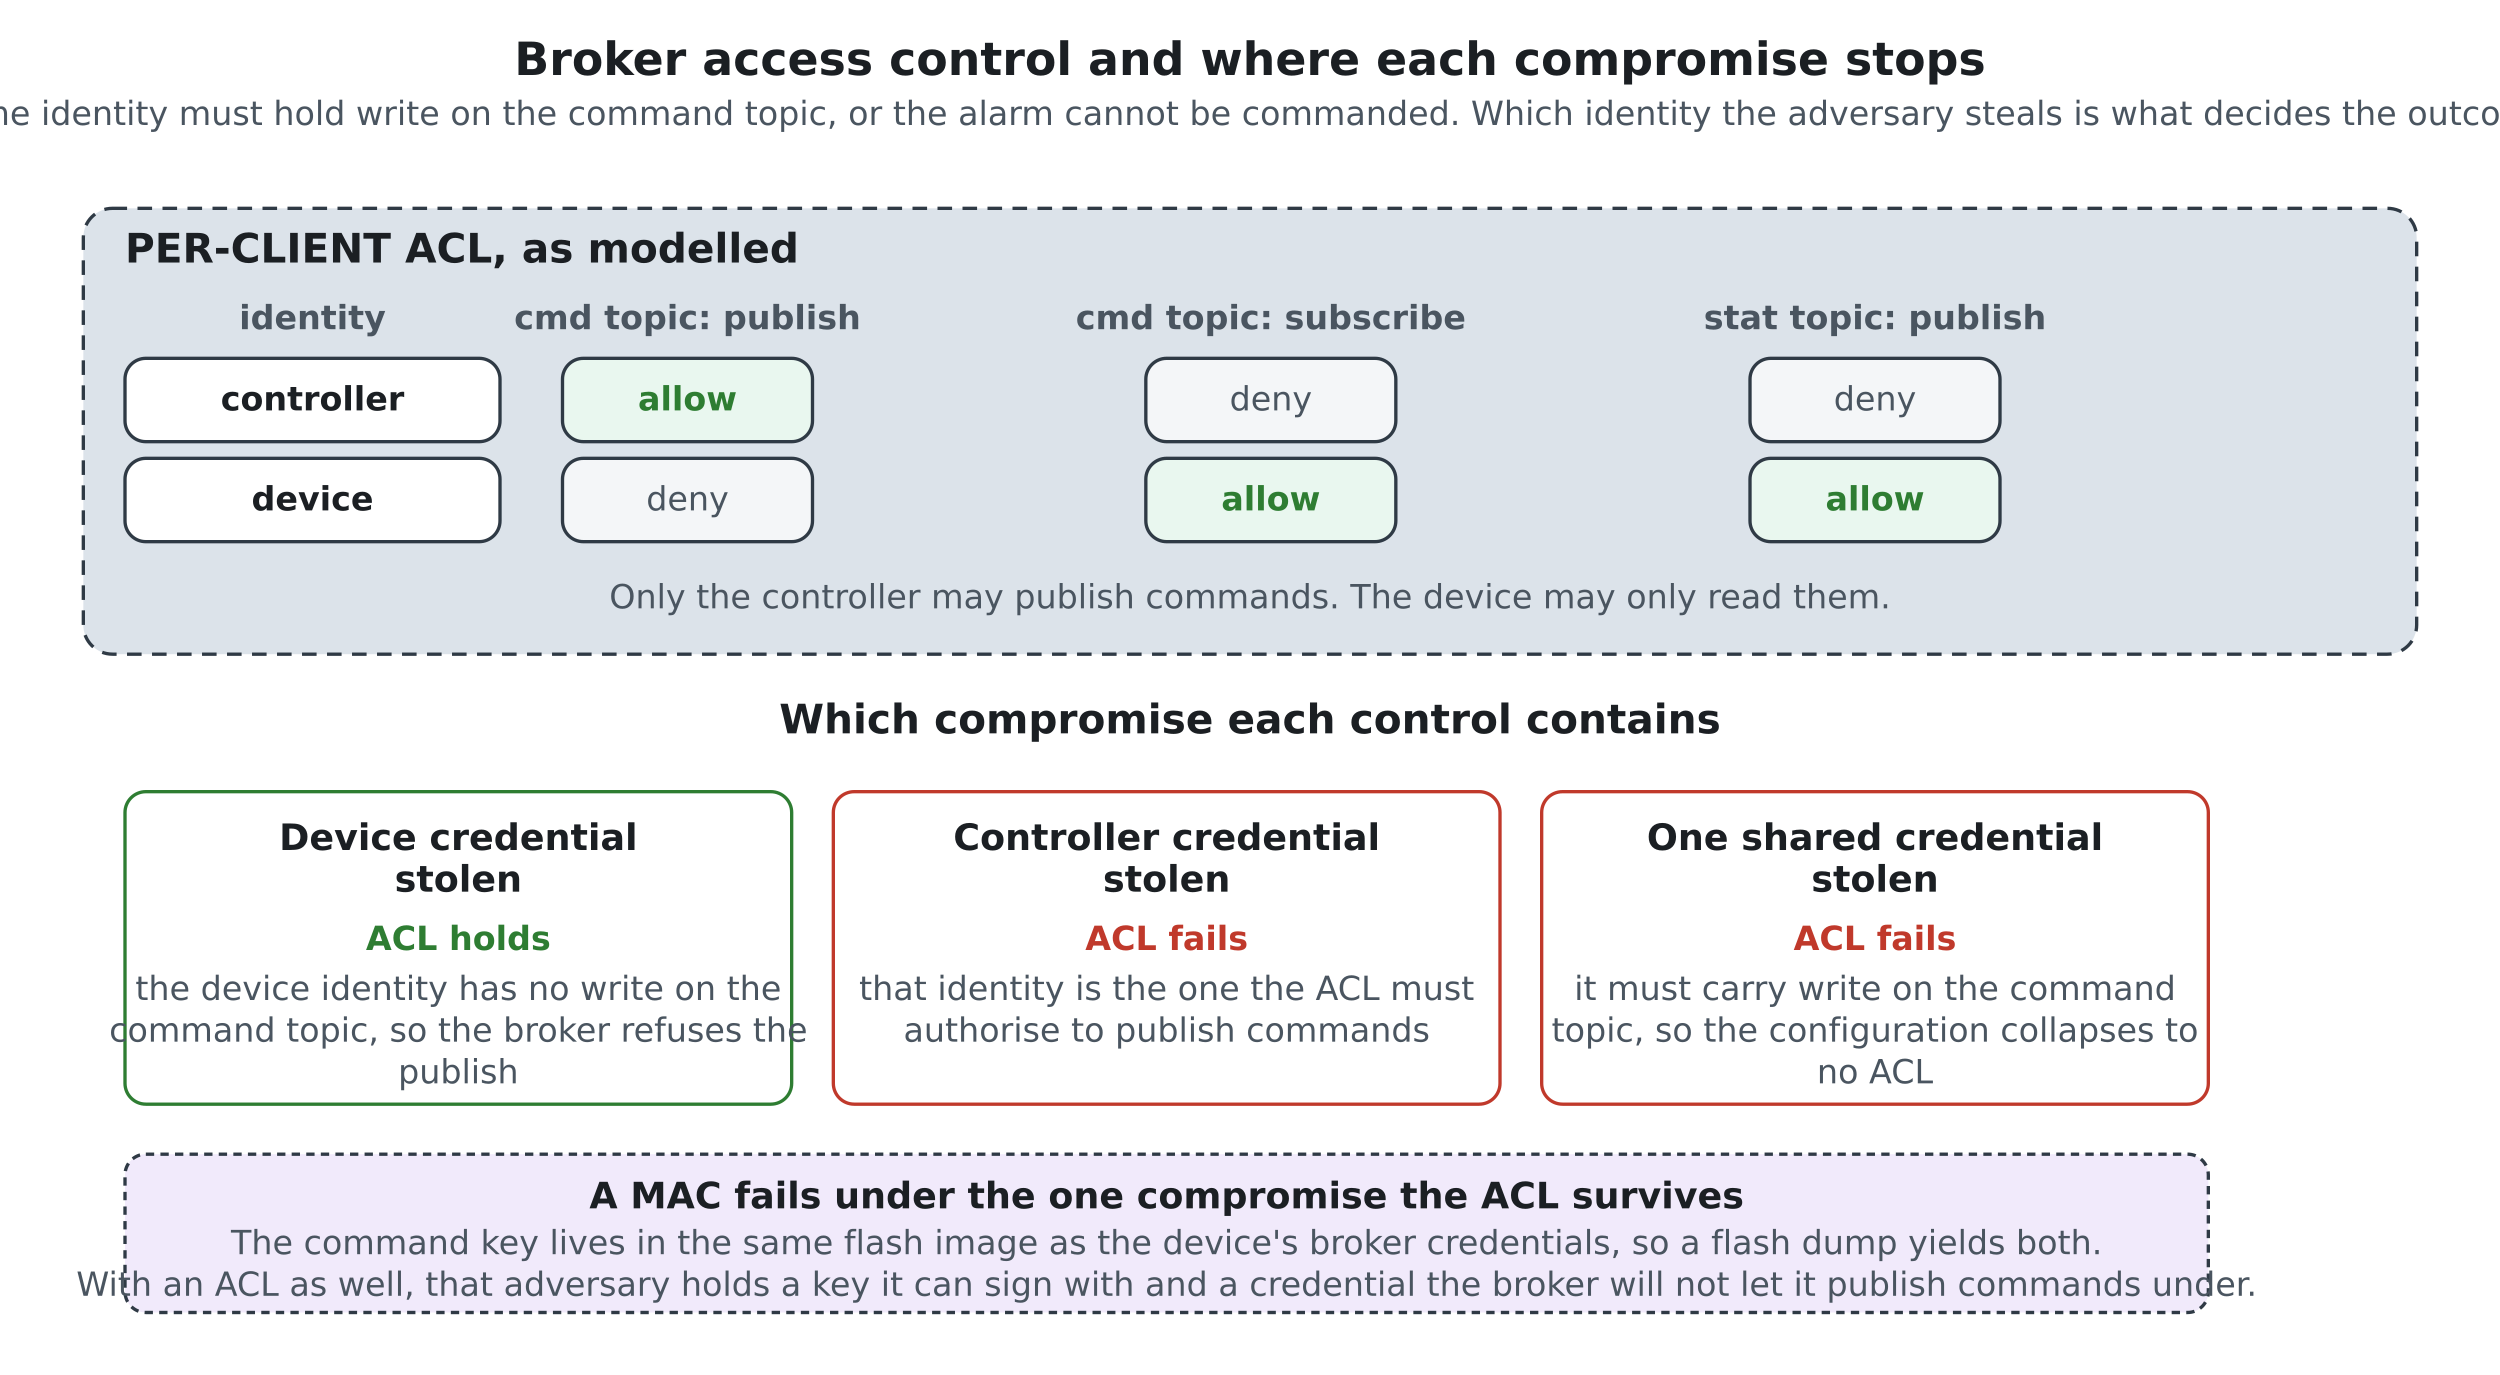
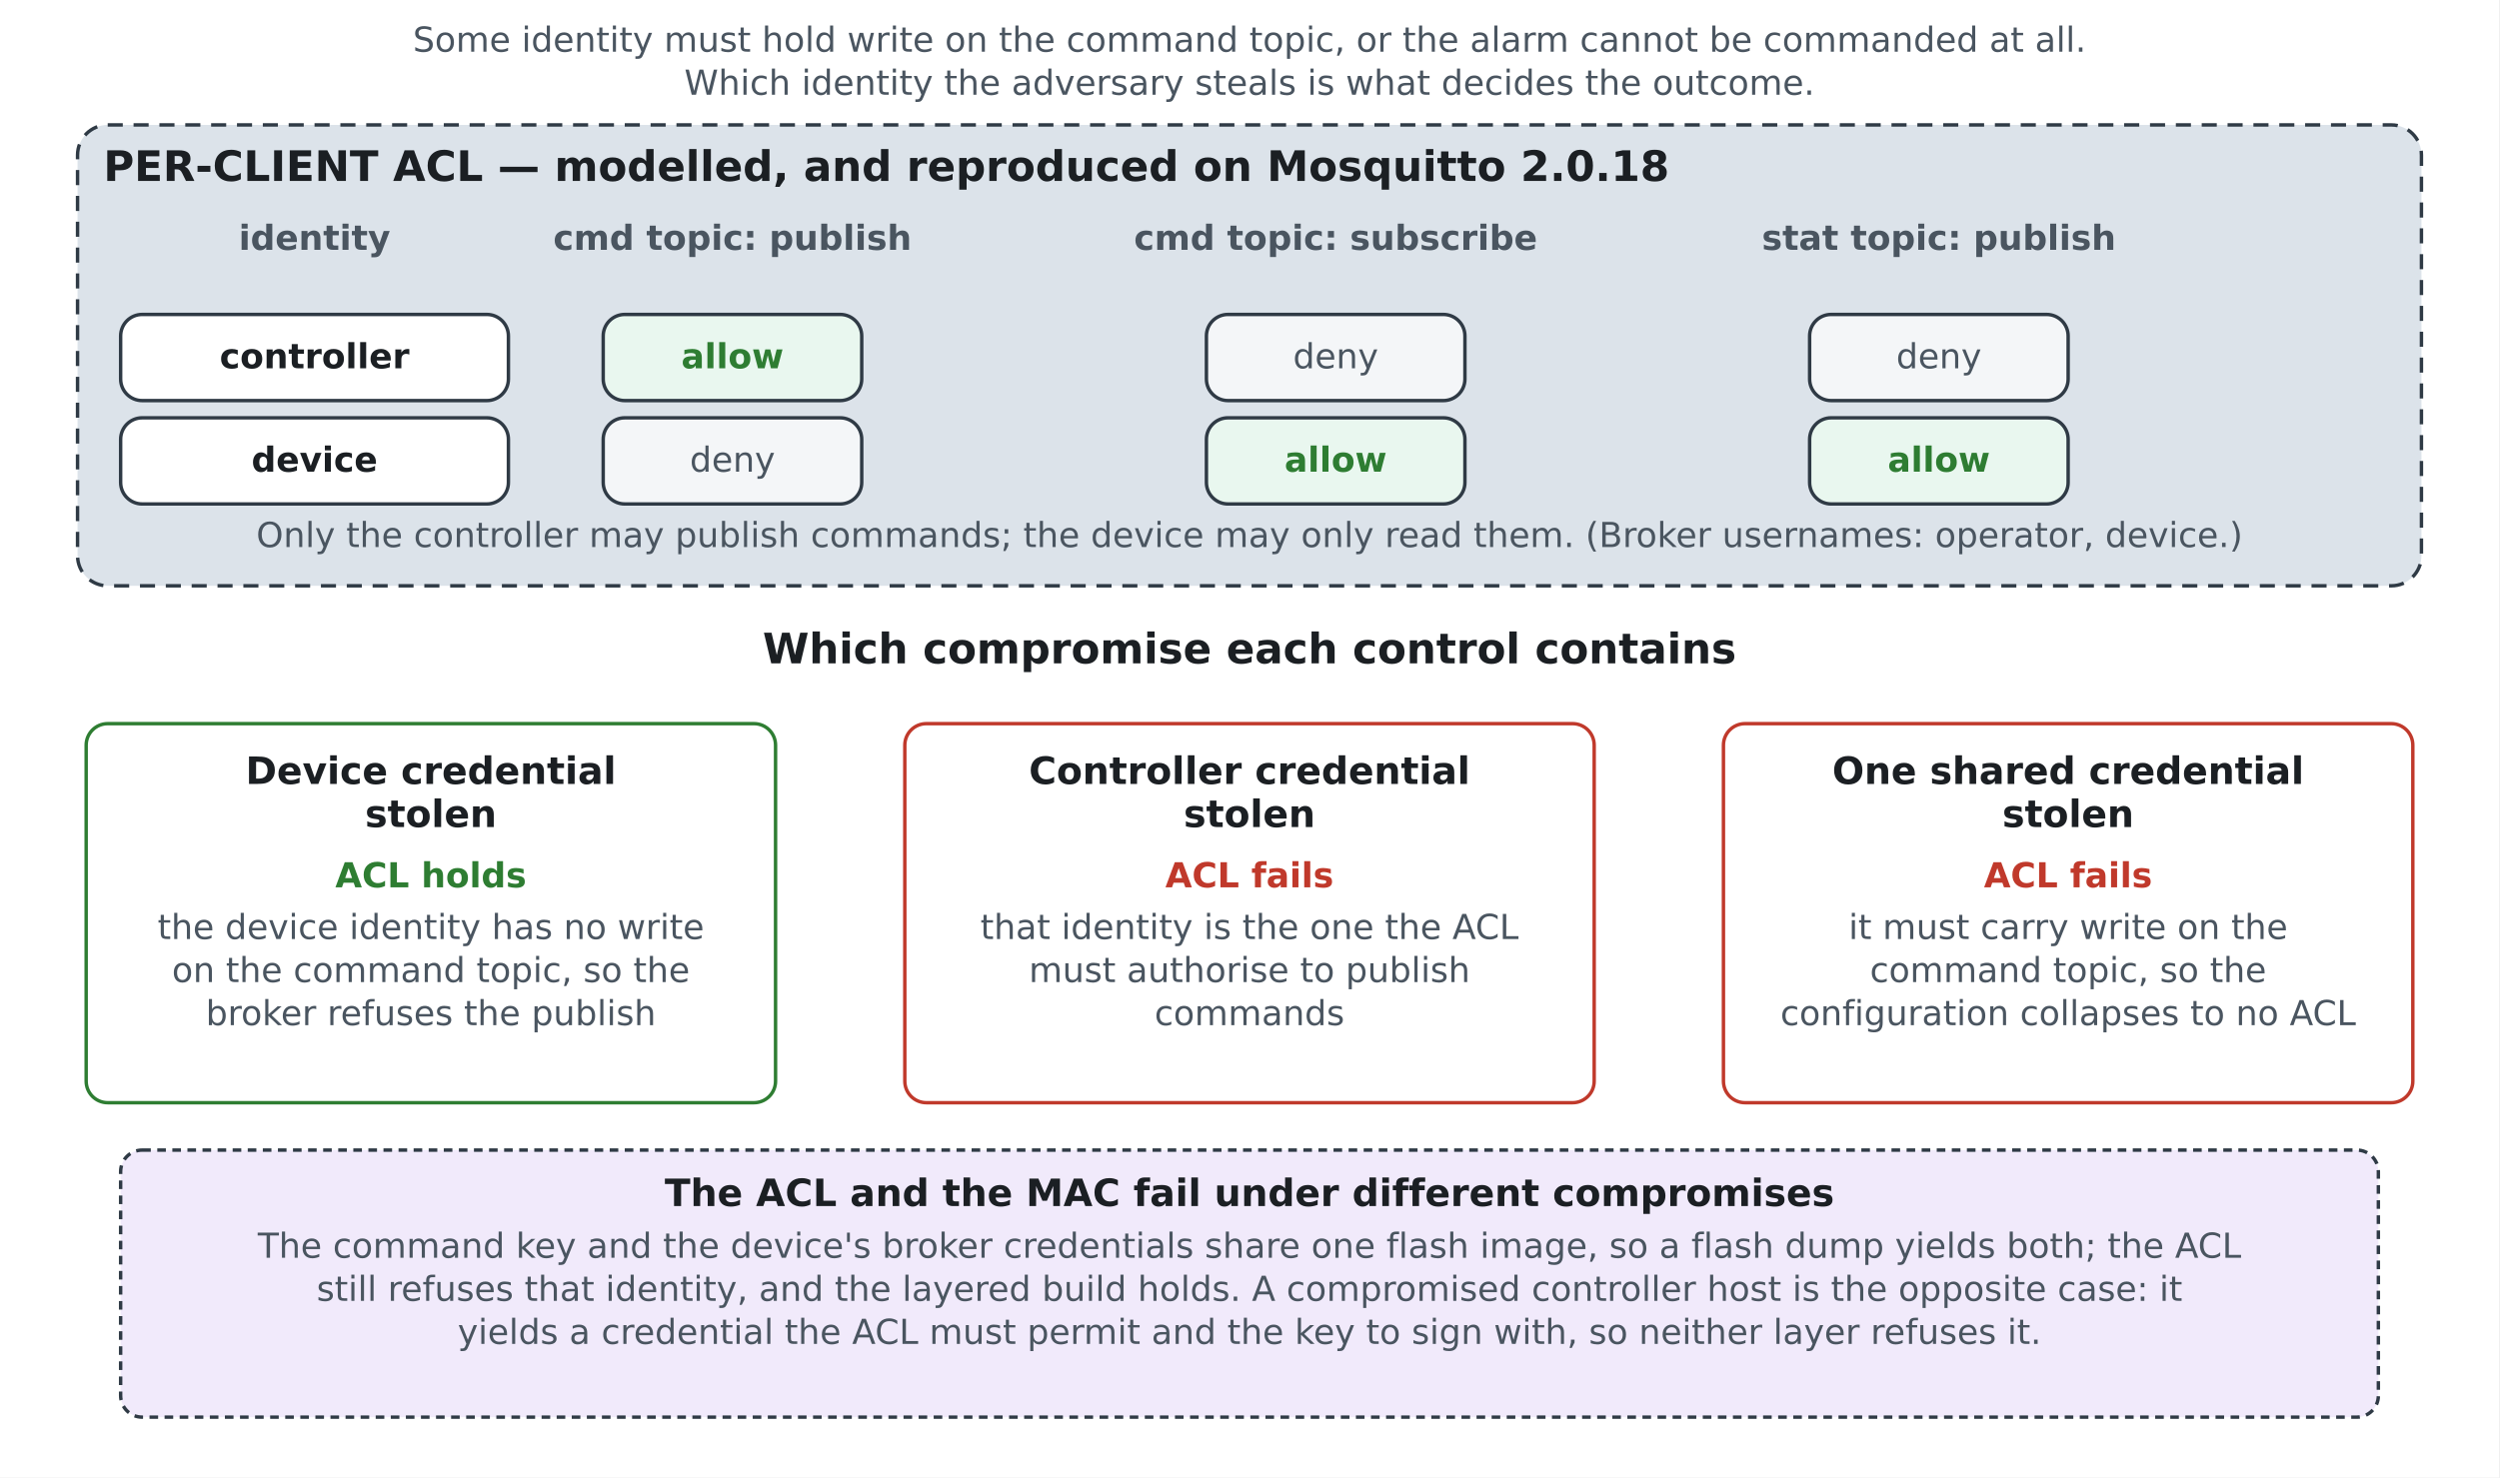
- <svg xmlns="http://www.w3.org/2000/svg" width="1200" height="660" viewBox="0 0 1200 660" font-family="DejaVu Sans, Arial, Helvetica, sans-serif">
+ <svg xmlns="http://www.w3.org/2000/svg" width="1160" height="686" viewBox="0 0 1160 686" font-family="DejaVu Sans, Arial, Helvetica, sans-serif">
  <rect width="100%" height="100%" fill="#FFFFFF" />
  <defs>
    <marker id="arr" viewBox="0 0 10 10" refX="9" refY="5" markerWidth="7" markerHeight="7" orient="auto">
      <path d="M0 0 L10 5 L0 10 z" fill="#2F3A45" />
    </marker>
  </defs>
-   <text x="600" y="36" font-size="22" font-family="DejaVu Sans, Arial, Helvetica, sans-serif" text-anchor="middle" fill="#1B1F23" font-weight="bold">Broker access control and where each compromise stops</text>
-   <text x="600" y="60" font-size="16" font-family="DejaVu Sans, Arial, Helvetica, sans-serif" text-anchor="middle" fill="#4A5560">Some identity must hold write on the command topic, or the alarm cannot be commanded. Which identity the adversary steals is what decides the outcome.</text>
-   <rect x="40" y="100" width="1120" height="214" rx="14" fill="#DCE3EA" stroke="#2F3A45" stroke-width="1.6" stroke-dasharray="7 5" />
-   <text x="60" y="126" font-size="19.5" font-family="DejaVu Sans, Arial, Helvetica, sans-serif" text-anchor="start" fill="#1B1F23" font-weight="bold">PER-CLIENT ACL, as modelled</text>
-   <text x="330" y="158" font-size="16" font-family="DejaVu Sans, Arial, Helvetica, sans-serif" text-anchor="middle" fill="#4A5560" font-weight="bold">cmd topic: publish</text>
-   <text x="610" y="158" font-size="16" font-family="DejaVu Sans, Arial, Helvetica, sans-serif" text-anchor="middle" fill="#4A5560" font-weight="bold">cmd topic: subscribe</text>
-   <text x="900" y="158" font-size="16" font-family="DejaVu Sans, Arial, Helvetica, sans-serif" text-anchor="middle" fill="#4A5560" font-weight="bold">stat topic: publish</text>
-   <text x="150" y="158" font-size="16" font-family="DejaVu Sans, Arial, Helvetica, sans-serif" text-anchor="middle" fill="#4A5560" font-weight="bold">identity</text>
-   <rect x="60" y="172" width="180" height="40" rx="10" fill="#FFFFFF" stroke="#2F3A45" stroke-width="1.6" />
-   <text x="150" y="197" font-size="16" font-family="DejaVu Sans, Arial, Helvetica, sans-serif" text-anchor="middle" fill="#1B1F23" font-weight="bold">controller</text>
-   <rect x="270" y="172" width="120" height="40" rx="10" fill="#E9F7EF" stroke="#2F3A45" stroke-width="1.6" />
-   <text x="330" y="197" font-size="16" font-family="DejaVu Sans, Arial, Helvetica, sans-serif" text-anchor="middle" fill="#2E7D32" font-weight="bold">allow</text>
-   <rect x="550" y="172" width="120" height="40" rx="10" fill="#F4F6F8" stroke="#2F3A45" stroke-width="1.6" />
-   <text x="610" y="197" font-size="16" font-family="DejaVu Sans, Arial, Helvetica, sans-serif" text-anchor="middle" fill="#4A5560">deny</text>
-   <rect x="840" y="172" width="120" height="40" rx="10" fill="#F4F6F8" stroke="#2F3A45" stroke-width="1.6" />
-   <text x="900" y="197" font-size="16" font-family="DejaVu Sans, Arial, Helvetica, sans-serif" text-anchor="middle" fill="#4A5560">deny</text>
-   <rect x="60" y="220" width="180" height="40" rx="10" fill="#FFFFFF" stroke="#2F3A45" stroke-width="1.6" />
-   <text x="150" y="245" font-size="16" font-family="DejaVu Sans, Arial, Helvetica, sans-serif" text-anchor="middle" fill="#1B1F23" font-weight="bold">device</text>
-   <rect x="270" y="220" width="120" height="40" rx="10" fill="#F4F6F8" stroke="#2F3A45" stroke-width="1.6" />
-   <text x="330" y="245" font-size="16" font-family="DejaVu Sans, Arial, Helvetica, sans-serif" text-anchor="middle" fill="#4A5560">deny</text>
-   <rect x="550" y="220" width="120" height="40" rx="10" fill="#E9F7EF" stroke="#2F3A45" stroke-width="1.6" />
-   <text x="610" y="245" font-size="16" font-family="DejaVu Sans, Arial, Helvetica, sans-serif" text-anchor="middle" fill="#2E7D32" font-weight="bold">allow</text>
-   <rect x="840" y="220" width="120" height="40" rx="10" fill="#E9F7EF" stroke="#2F3A45" stroke-width="1.6" />
-   <text x="900" y="245" font-size="16" font-family="DejaVu Sans, Arial, Helvetica, sans-serif" text-anchor="middle" fill="#2E7D32" font-weight="bold">allow</text>
-   <text x="600" y="292" font-size="16" font-family="DejaVu Sans, Arial, Helvetica, sans-serif" text-anchor="middle" fill="#4A5560">Only the controller may publish commands. The device may only read them.</text>
-   <text x="600" y="352" font-size="19.5" font-family="DejaVu Sans, Arial, Helvetica, sans-serif" text-anchor="middle" fill="#1B1F23" font-weight="bold">Which compromise each control contains</text>
-   <rect x="60" y="380" width="320" height="150" rx="10" fill="#FFFFFF" stroke="#2E7D32" stroke-width="1.6" />
-   <text x="220" y="408" font-size="17.5" font-family="DejaVu Sans, Arial, Helvetica, sans-serif" text-anchor="middle" fill="#1B1F23" font-weight="bold">Device credential</text>
-   <text x="220" y="428" font-size="17.5" font-family="DejaVu Sans, Arial, Helvetica, sans-serif" text-anchor="middle" fill="#1B1F23" font-weight="bold">stolen</text>
-   <text x="220" y="456" font-size="16" font-family="DejaVu Sans, Arial, Helvetica, sans-serif" text-anchor="middle" fill="#2E7D32" font-weight="bold">ACL holds</text>
-   <text x="220" y="480" font-size="16" font-family="DejaVu Sans, Arial, Helvetica, sans-serif" text-anchor="middle" fill="#4A5560">the device identity has no write on the</text>
-   <text x="220" y="500" font-size="16" font-family="DejaVu Sans, Arial, Helvetica, sans-serif" text-anchor="middle" fill="#4A5560">command topic, so the broker refuses the</text>
-   <text x="220" y="520" font-size="16" font-family="DejaVu Sans, Arial, Helvetica, sans-serif" text-anchor="middle" fill="#4A5560">publish</text>
-   <rect x="400" y="380" width="320" height="150" rx="10" fill="#FFFFFF" stroke="#C0392B" stroke-width="1.6" />
-   <text x="560" y="408" font-size="17.5" font-family="DejaVu Sans, Arial, Helvetica, sans-serif" text-anchor="middle" fill="#1B1F23" font-weight="bold">Controller credential</text>
-   <text x="560" y="428" font-size="17.5" font-family="DejaVu Sans, Arial, Helvetica, sans-serif" text-anchor="middle" fill="#1B1F23" font-weight="bold">stolen</text>
-   <text x="560" y="456" font-size="16" font-family="DejaVu Sans, Arial, Helvetica, sans-serif" text-anchor="middle" fill="#C0392B" font-weight="bold">ACL fails</text>
-   <text x="560" y="480" font-size="16" font-family="DejaVu Sans, Arial, Helvetica, sans-serif" text-anchor="middle" fill="#4A5560">that identity is the one the ACL must</text>
-   <text x="560" y="500" font-size="16" font-family="DejaVu Sans, Arial, Helvetica, sans-serif" text-anchor="middle" fill="#4A5560">authorise to publish commands</text>
-   <rect x="740" y="380" width="320" height="150" rx="10" fill="#FFFFFF" stroke="#C0392B" stroke-width="1.6" />
-   <text x="900" y="408" font-size="17.5" font-family="DejaVu Sans, Arial, Helvetica, sans-serif" text-anchor="middle" fill="#1B1F23" font-weight="bold">One shared credential</text>
-   <text x="900" y="428" font-size="17.5" font-family="DejaVu Sans, Arial, Helvetica, sans-serif" text-anchor="middle" fill="#1B1F23" font-weight="bold">stolen</text>
-   <text x="900" y="456" font-size="16" font-family="DejaVu Sans, Arial, Helvetica, sans-serif" text-anchor="middle" fill="#C0392B" font-weight="bold">ACL fails</text>
-   <text x="900" y="480" font-size="16" font-family="DejaVu Sans, Arial, Helvetica, sans-serif" text-anchor="middle" fill="#4A5560">it must carry write on the command</text>
-   <text x="900" y="500" font-size="16" font-family="DejaVu Sans, Arial, Helvetica, sans-serif" text-anchor="middle" fill="#4A5560">topic, so the configuration collapses to</text>
-   <text x="900" y="520" font-size="16" font-family="DejaVu Sans, Arial, Helvetica, sans-serif" text-anchor="middle" fill="#4A5560">no ACL</text>
-   <rect x="60" y="554" width="1000" height="76" rx="10" fill="#F1EAFB" stroke="#2F3A45" stroke-width="1.6" stroke-dasharray="4 3" />
-   <text x="560" y="580" font-size="17.5" font-family="DejaVu Sans, Arial, Helvetica, sans-serif" text-anchor="middle" fill="#1B1F23" font-weight="bold">A MAC fails under the one compromise the ACL survives</text>
-   <text x="560" y="602" font-size="16" font-family="DejaVu Sans, Arial, Helvetica, sans-serif" text-anchor="middle" fill="#4A5560">The command key lives in the same flash image as the device's broker credentials, so a flash dump yields both.</text>
-   <text x="560" y="622" font-size="16" font-family="DejaVu Sans, Arial, Helvetica, sans-serif" text-anchor="middle" fill="#4A5560">With an ACL as well, that adversary holds a key it can sign with and a credential the broker will not let it publish commands under.</text>
+   <g transform="translate(0,-14)">
+     <text x="580" y="38" font-size="16" font-family="DejaVu Sans, Arial, Helvetica, sans-serif" text-anchor="middle" fill="#4A5560">Some identity must hold write on the command topic, or the alarm cannot be commanded at all.</text>
+     <text x="580" y="58" font-size="16" font-family="DejaVu Sans, Arial, Helvetica, sans-serif" text-anchor="middle" fill="#4A5560">Which identity the adversary steals is what decides the outcome.</text>
+     <rect x="36" y="72" width="1088" height="214" rx="14" fill="#DCE3EA" stroke="#2F3A45" stroke-width="1.6" stroke-dasharray="7 5" />
+     <text x="48" y="98" font-size="19.5" font-family="DejaVu Sans, Arial, Helvetica, sans-serif" text-anchor="start" fill="#1B1F23" font-weight="bold">PER-CLIENT ACL  —  modelled, and reproduced on Mosquitto 2.0.18</text>
+     <text x="340" y="130" font-size="16" font-family="DejaVu Sans, Arial, Helvetica, sans-serif" text-anchor="middle" fill="#4A5560" font-weight="bold">cmd topic: publish</text>
+     <text x="620" y="130" font-size="16" font-family="DejaVu Sans, Arial, Helvetica, sans-serif" text-anchor="middle" fill="#4A5560" font-weight="bold">cmd topic: subscribe</text>
+     <text x="900" y="130" font-size="16" font-family="DejaVu Sans, Arial, Helvetica, sans-serif" text-anchor="middle" fill="#4A5560" font-weight="bold">stat topic: publish</text>
+     <text x="146" y="130" font-size="16" font-family="DejaVu Sans, Arial, Helvetica, sans-serif" text-anchor="middle" fill="#4A5560" font-weight="bold">identity</text>
+     <rect x="56" y="160" width="180" height="40" rx="10" fill="#FFFFFF" stroke="#2F3A45" stroke-width="1.6" />
+     <text x="146" y="185" font-size="16" font-family="DejaVu Sans, Arial, Helvetica, sans-serif" text-anchor="middle" fill="#1B1F23" font-weight="bold">controller</text>
+     <rect x="280" y="160" width="120" height="40" rx="10" fill="#E9F7EF" stroke="#2F3A45" stroke-width="1.6" />
+     <text x="340" y="185" font-size="16" font-family="DejaVu Sans, Arial, Helvetica, sans-serif" text-anchor="middle" fill="#2E7D32" font-weight="bold">allow</text>
+     <rect x="560" y="160" width="120" height="40" rx="10" fill="#F4F6F8" stroke="#2F3A45" stroke-width="1.6" />
+     <text x="620" y="185" font-size="16" font-family="DejaVu Sans, Arial, Helvetica, sans-serif" text-anchor="middle" fill="#4A5560">deny</text>
+     <rect x="840" y="160" width="120" height="40" rx="10" fill="#F4F6F8" stroke="#2F3A45" stroke-width="1.6" />
+     <text x="900" y="185" font-size="16" font-family="DejaVu Sans, Arial, Helvetica, sans-serif" text-anchor="middle" fill="#4A5560">deny</text>
+     <rect x="56" y="208" width="180" height="40" rx="10" fill="#FFFFFF" stroke="#2F3A45" stroke-width="1.6" />
+     <text x="146" y="233" font-size="16" font-family="DejaVu Sans, Arial, Helvetica, sans-serif" text-anchor="middle" fill="#1B1F23" font-weight="bold">device</text>
+     <rect x="280" y="208" width="120" height="40" rx="10" fill="#F4F6F8" stroke="#2F3A45" stroke-width="1.6" />
+     <text x="340" y="233" font-size="16" font-family="DejaVu Sans, Arial, Helvetica, sans-serif" text-anchor="middle" fill="#4A5560">deny</text>
+     <rect x="560" y="208" width="120" height="40" rx="10" fill="#E9F7EF" stroke="#2F3A45" stroke-width="1.6" />
+     <text x="620" y="233" font-size="16" font-family="DejaVu Sans, Arial, Helvetica, sans-serif" text-anchor="middle" fill="#2E7D32" font-weight="bold">allow</text>
+     <rect x="840" y="208" width="120" height="40" rx="10" fill="#E9F7EF" stroke="#2F3A45" stroke-width="1.6" />
+     <text x="900" y="233" font-size="16" font-family="DejaVu Sans, Arial, Helvetica, sans-serif" text-anchor="middle" fill="#2E7D32" font-weight="bold">allow</text>
+     <text x="580" y="268" font-size="16" font-family="DejaVu Sans, Arial, Helvetica, sans-serif" text-anchor="middle" fill="#4A5560">Only the controller may publish commands; the device may only read them.   (Broker usernames: operator, device.)</text>
+     <text x="580" y="322" font-size="19.5" font-family="DejaVu Sans, Arial, Helvetica, sans-serif" text-anchor="middle" fill="#1B1F23" font-weight="bold">Which compromise each control contains</text>
+     <rect x="40" y="350" width="320" height="176" rx="10" fill="#FFFFFF" stroke="#2E7D32" stroke-width="1.6" />
+     <text x="200" y="378" font-size="17.5" font-family="DejaVu Sans, Arial, Helvetica, sans-serif" text-anchor="middle" fill="#1B1F23" font-weight="bold">Device credential</text>
+     <text x="200" y="398" font-size="17.5" font-family="DejaVu Sans, Arial, Helvetica, sans-serif" text-anchor="middle" fill="#1B1F23" font-weight="bold">stolen</text>
+     <text x="200" y="426" font-size="16" font-family="DejaVu Sans, Arial, Helvetica, sans-serif" text-anchor="middle" fill="#2E7D32" font-weight="bold">ACL holds</text>
+     <text x="200" y="450" font-size="16" font-family="DejaVu Sans, Arial, Helvetica, sans-serif" text-anchor="middle" fill="#4A5560">the device identity has no write</text>
+     <text x="200" y="470" font-size="16" font-family="DejaVu Sans, Arial, Helvetica, sans-serif" text-anchor="middle" fill="#4A5560">on the command topic, so the</text>
+     <text x="200" y="490" font-size="16" font-family="DejaVu Sans, Arial, Helvetica, sans-serif" text-anchor="middle" fill="#4A5560">broker refuses the publish</text>
+     <rect x="420" y="350" width="320" height="176" rx="10" fill="#FFFFFF" stroke="#C0392B" stroke-width="1.6" />
+     <text x="580" y="378" font-size="17.5" font-family="DejaVu Sans, Arial, Helvetica, sans-serif" text-anchor="middle" fill="#1B1F23" font-weight="bold">Controller credential</text>
+     <text x="580" y="398" font-size="17.5" font-family="DejaVu Sans, Arial, Helvetica, sans-serif" text-anchor="middle" fill="#1B1F23" font-weight="bold">stolen</text>
+     <text x="580" y="426" font-size="16" font-family="DejaVu Sans, Arial, Helvetica, sans-serif" text-anchor="middle" fill="#C0392B" font-weight="bold">ACL fails</text>
+     <text x="580" y="450" font-size="16" font-family="DejaVu Sans, Arial, Helvetica, sans-serif" text-anchor="middle" fill="#4A5560">that identity is the one the ACL</text>
+     <text x="580" y="470" font-size="16" font-family="DejaVu Sans, Arial, Helvetica, sans-serif" text-anchor="middle" fill="#4A5560">must authorise to publish</text>
+     <text x="580" y="490" font-size="16" font-family="DejaVu Sans, Arial, Helvetica, sans-serif" text-anchor="middle" fill="#4A5560">commands</text>
+     <rect x="800" y="350" width="320" height="176" rx="10" fill="#FFFFFF" stroke="#C0392B" stroke-width="1.6" />
+     <text x="960" y="378" font-size="17.5" font-family="DejaVu Sans, Arial, Helvetica, sans-serif" text-anchor="middle" fill="#1B1F23" font-weight="bold">One shared credential</text>
+     <text x="960" y="398" font-size="17.5" font-family="DejaVu Sans, Arial, Helvetica, sans-serif" text-anchor="middle" fill="#1B1F23" font-weight="bold">stolen</text>
+     <text x="960" y="426" font-size="16" font-family="DejaVu Sans, Arial, Helvetica, sans-serif" text-anchor="middle" fill="#C0392B" font-weight="bold">ACL fails</text>
+     <text x="960" y="450" font-size="16" font-family="DejaVu Sans, Arial, Helvetica, sans-serif" text-anchor="middle" fill="#4A5560">it must carry write on the</text>
+     <text x="960" y="470" font-size="16" font-family="DejaVu Sans, Arial, Helvetica, sans-serif" text-anchor="middle" fill="#4A5560">command topic, so the</text>
+     <text x="960" y="490" font-size="16" font-family="DejaVu Sans, Arial, Helvetica, sans-serif" text-anchor="middle" fill="#4A5560">configuration collapses to no ACL</text>
+     <rect x="56" y="548" width="1048" height="124" rx="10" fill="#F1EAFB" stroke="#2F3A45" stroke-width="1.6" stroke-dasharray="4 3" />
+     <text x="580" y="574" font-size="17.5" font-family="DejaVu Sans, Arial, Helvetica, sans-serif" text-anchor="middle" fill="#1B1F23" font-weight="bold">The ACL and the MAC fail under different compromises</text>
+     <text x="580" y="598" font-size="16" font-family="DejaVu Sans, Arial, Helvetica, sans-serif" text-anchor="middle" fill="#4A5560">The command key and the device's broker credentials share one flash image, so a flash dump yields both; the ACL</text>
+     <text x="580" y="618" font-size="16" font-family="DejaVu Sans, Arial, Helvetica, sans-serif" text-anchor="middle" fill="#4A5560">still refuses that identity, and the layered build holds. A compromised controller host is the opposite case: it</text>
+     <text x="580" y="638" font-size="16" font-family="DejaVu Sans, Arial, Helvetica, sans-serif" text-anchor="middle" fill="#4A5560">yields a credential the ACL must permit and the key to sign with, so neither layer refuses it.</text>
+   </g>
</svg>
